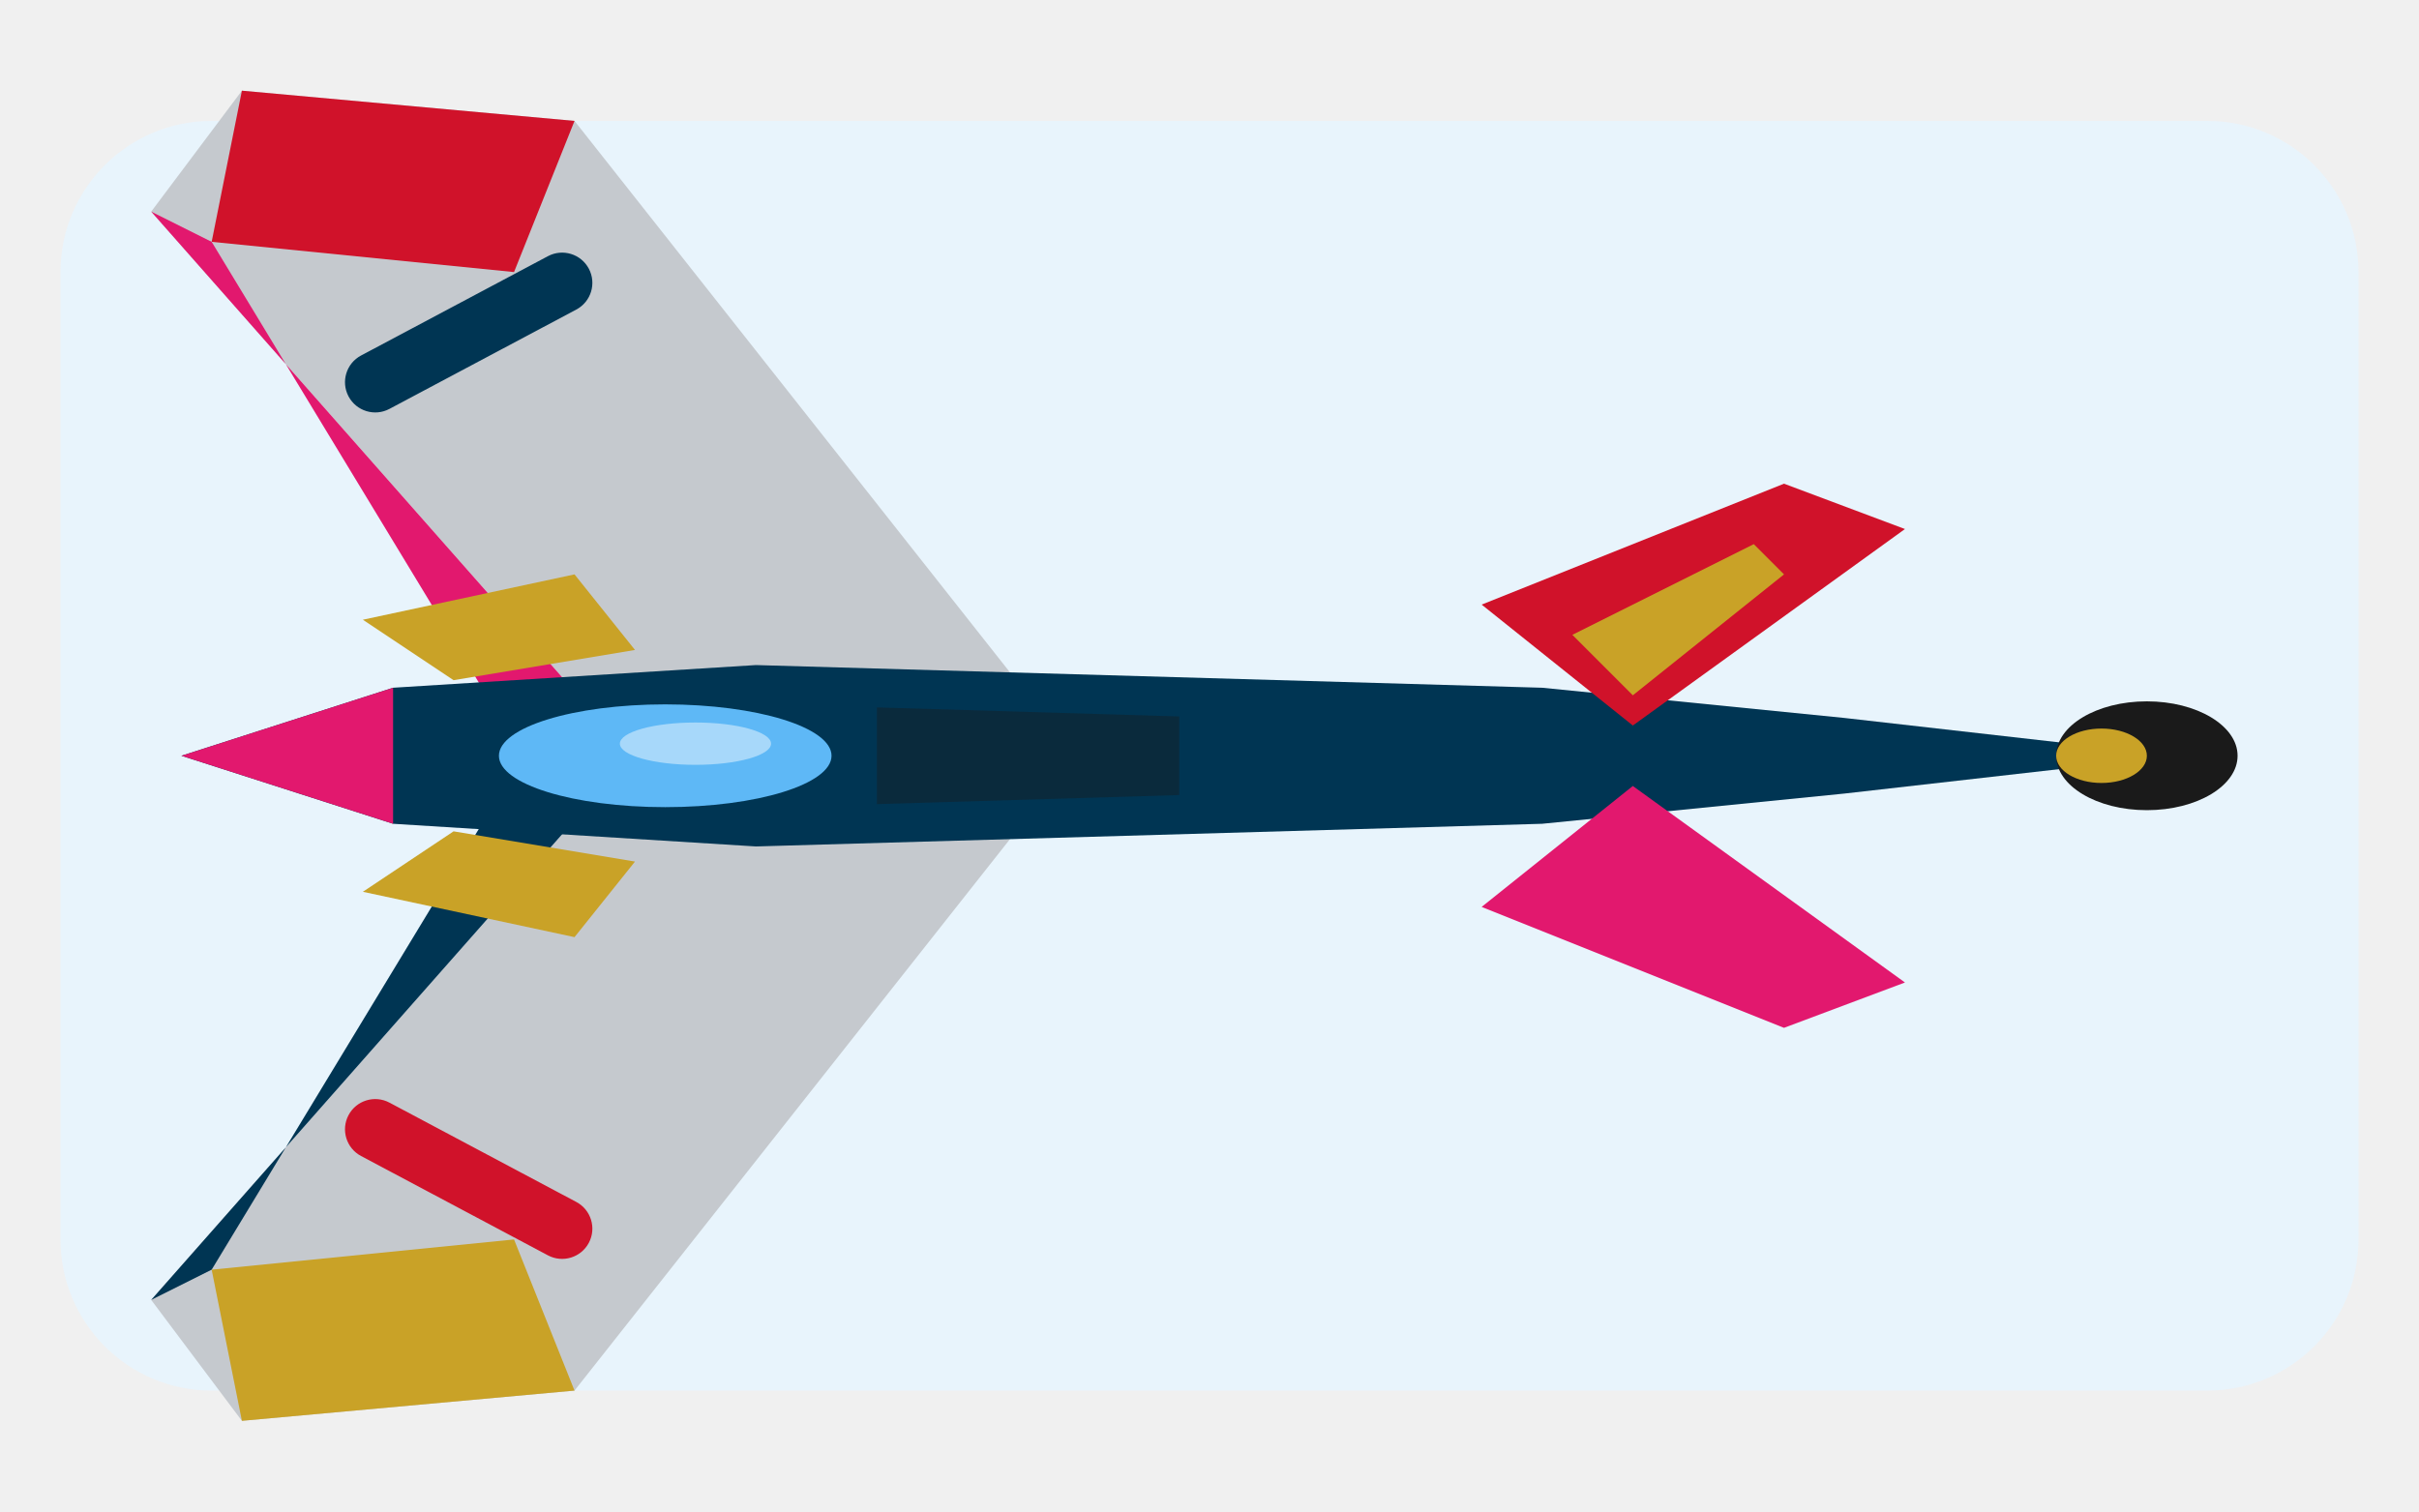
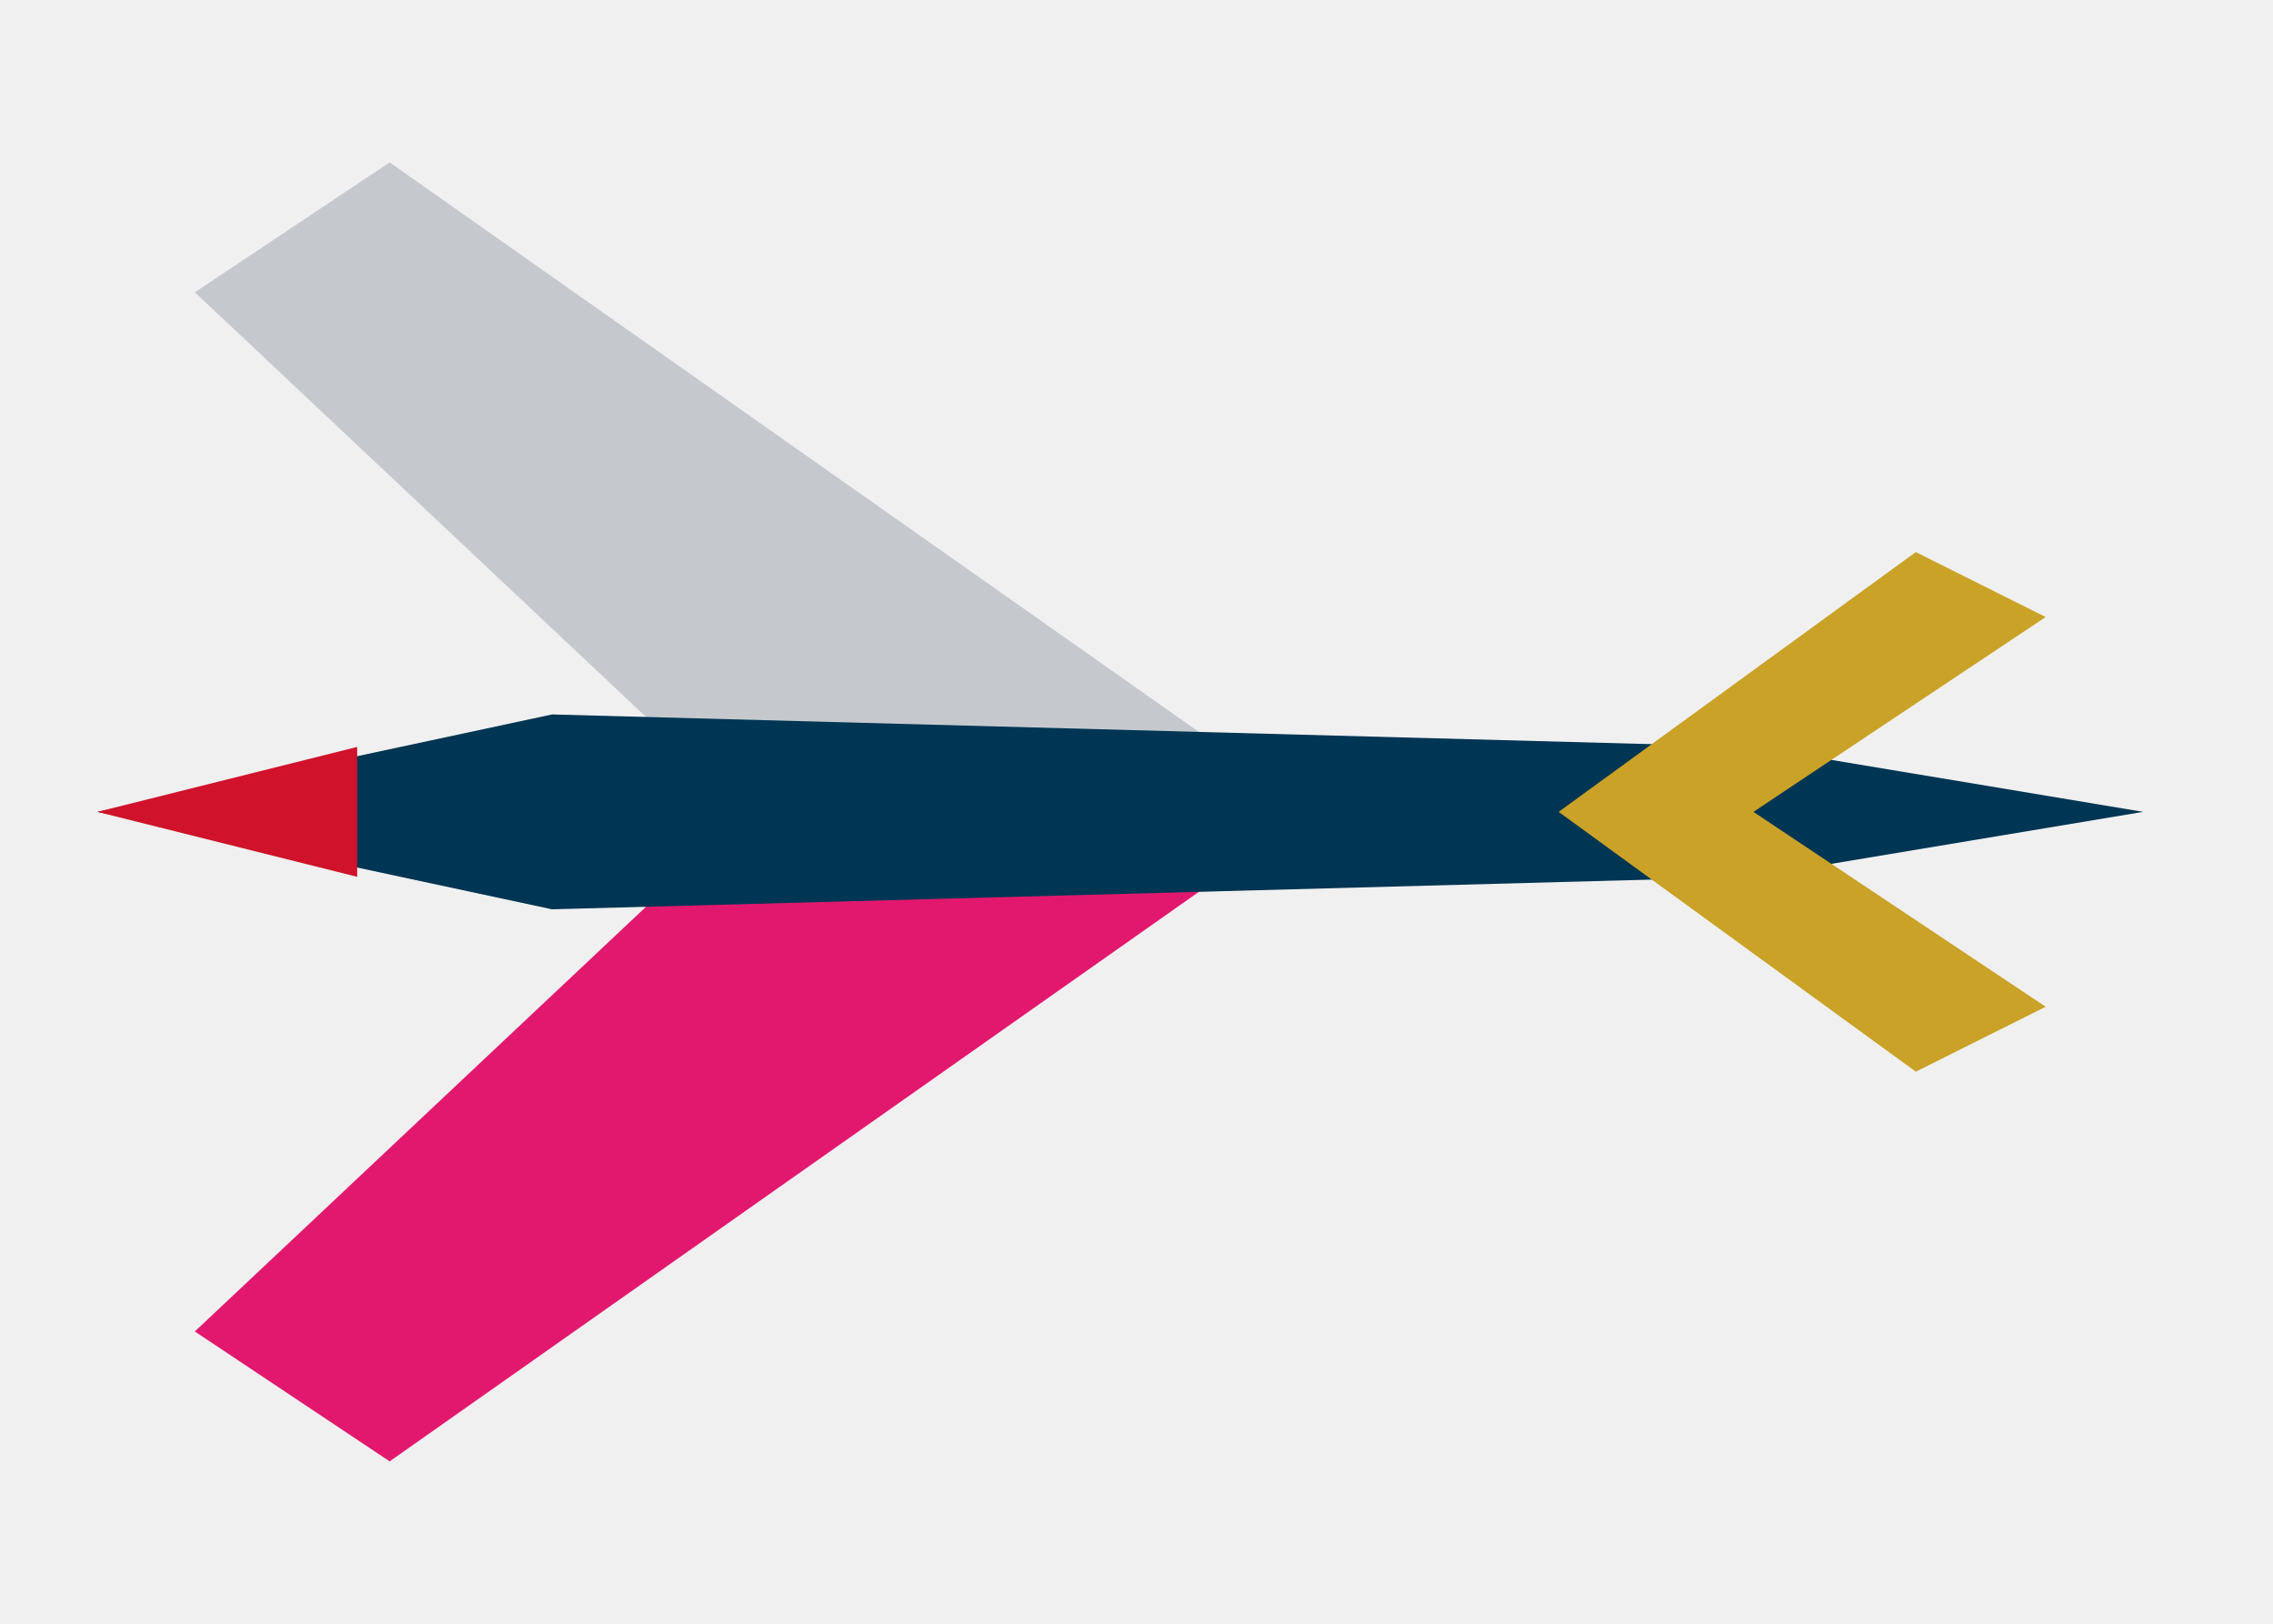
- <svg xmlns="http://www.w3.org/2000/svg" viewBox="0 0 160 100" role="img" aria-label="SGCP">
-   <rect x="4" y="8" width="152" height="84" rx="10" fill="#e8f4fc" />
-   <path fill="#c5c9ce" d="M52 48 L68 46 L38 8 L16 6 L10 14 L40 48 Z" />
-   <path fill="#d0122a" d="M16 6 L38 8 L34 18 L14 16 Z" />
-   <path fill="#e2186e" d="M10 14 L40 48 L34 49 L14 16 Z" />
-   <rect x="22" y="20" width="18" height="4" rx="2" fill="#003553" transform="rotate(-28 31 22)" />
-   <path fill="#c5c9ce" d="M52 52 L68 54 L38 92 L16 94 L10 86 L40 52 Z" />
-   <path fill="#c9a227" d="M16 94 L38 92 L34 82 L14 84 Z" />
-   <path fill="#003553" d="M10 86 L40 52 L34 51 L14 84 Z" />
-   <rect x="22" y="76" width="18" height="4" rx="2" fill="#d0122a" transform="rotate(28 31 78)" />
-   <path fill="#003553" d="M12 50 L26 45.5 L50 44 L102 45.5 L122 47.5 L144 50 L122 52.5 L102 54.5 L50 56 L26 54.5 Z" />
-   <path fill="#e2186e" d="M12 50 L26 45.5 L26 54.5 Z" />
-   <ellipse cx="44" cy="50" rx="11" ry="3.4" fill="#5eb8f6" />
-   <ellipse cx="46" cy="49.2" rx="5" ry="1.4" fill="#ffffff" opacity="0.45" />
-   <path fill="#1a1a1a" opacity="0.4" d="M58 46.8 L78 47.4 L78 52.6 L58 53.2 Z" />
-   <ellipse cx="142" cy="50" rx="6" ry="3.6" fill="#1a1a1a" />
-   <ellipse cx="139" cy="50" rx="3" ry="1.8" fill="#c9a227" />
-   <path fill="#c9a227" d="M30 45 L42 43 L38 38 L24 41 Z" />
-   <path fill="#c9a227" d="M30 55 L42 57 L38 62 L24 59 Z" />
-   <path fill="#d0122a" d="M98 40 L118 32 L126 35 L108 48 Z" />
-   <path fill="#e2186e" d="M98 60 L118 68 L126 65 L108 52 Z" />
-   <path fill="#c9a227" d="M104 42 L116 36 L118 38 L108 46 Z" />
+ <svg xmlns="http://www.w3.org/2000/svg" viewBox="0 0 140 100" role="img" aria-label="SGCP">
+   <polygon fill="#c5c9ce" points="46,50 78,48 24,10 12,18" />
+   <polygon fill="#e2186e" points="46,50 78,52 24,90 12,82" />
+   <polygon fill="#003553" points="6,50 34,44 108,46 132,50 108,54 34,56" />
+   <polygon fill="#c9a227" points="96,50 118,34 126,38 108,50 126,62 118,66" />
+   <polygon fill="#d0122a" points="6,50 22,46 22,54" />
</svg>
